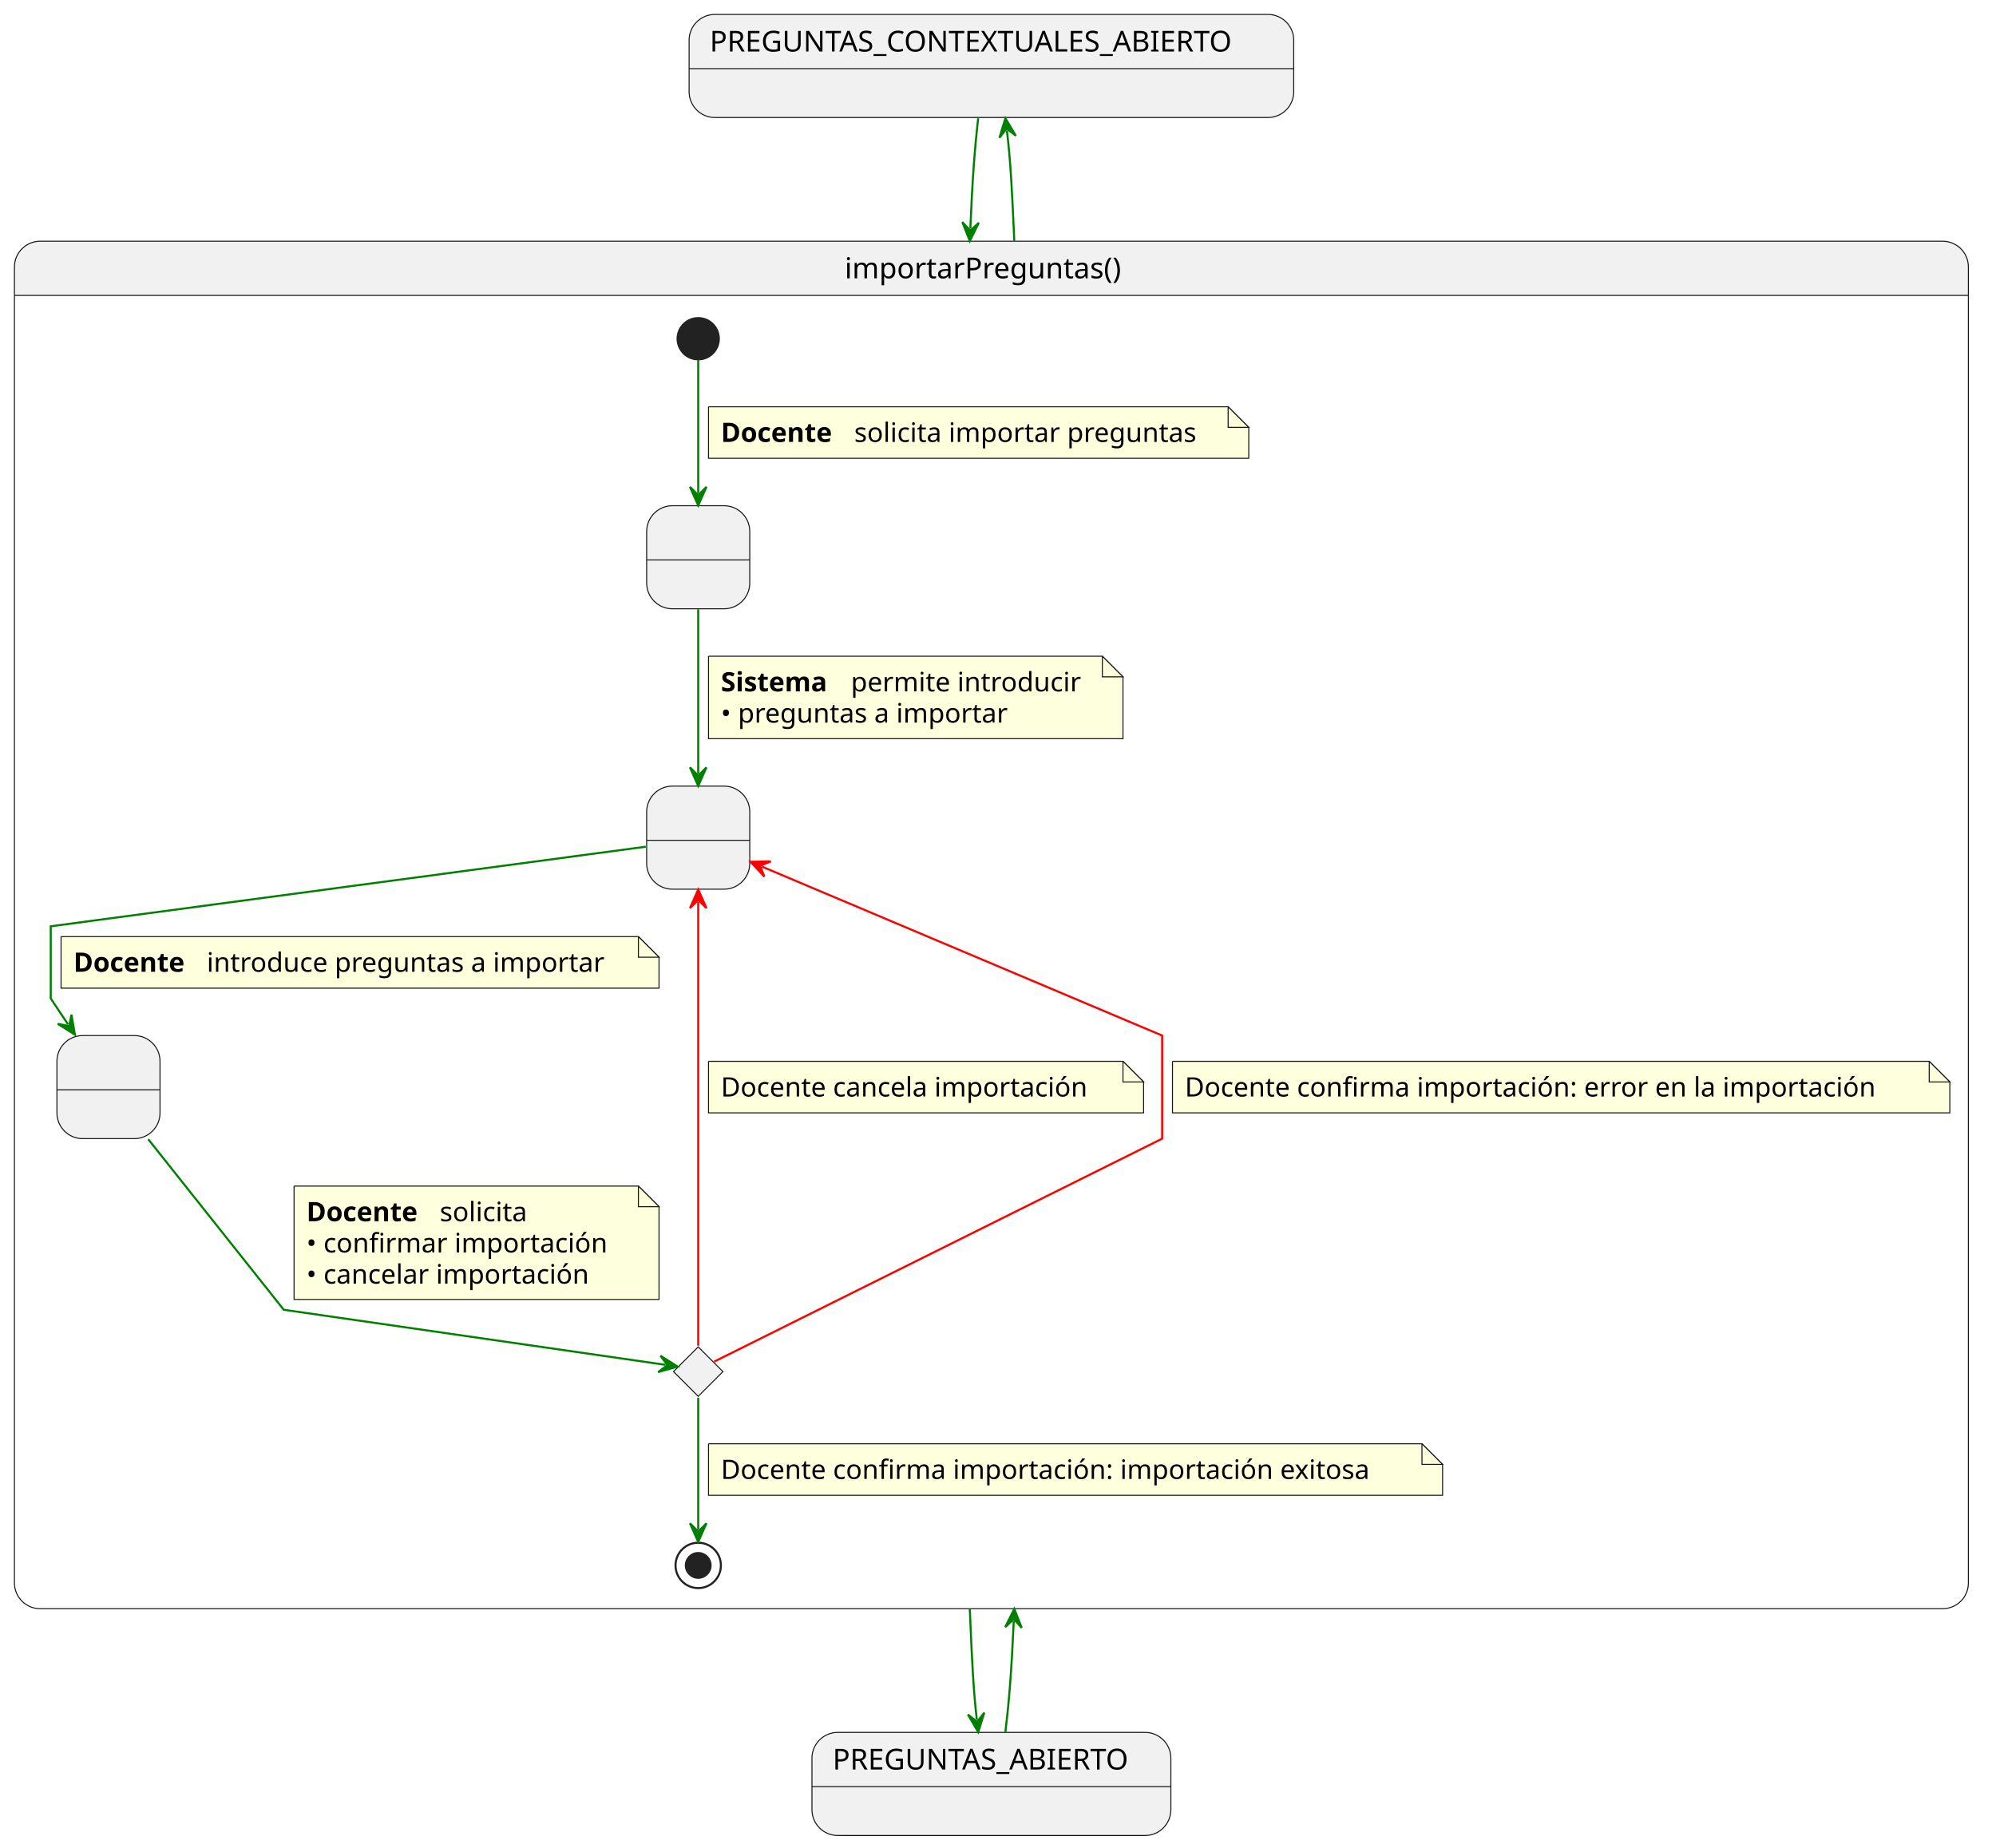
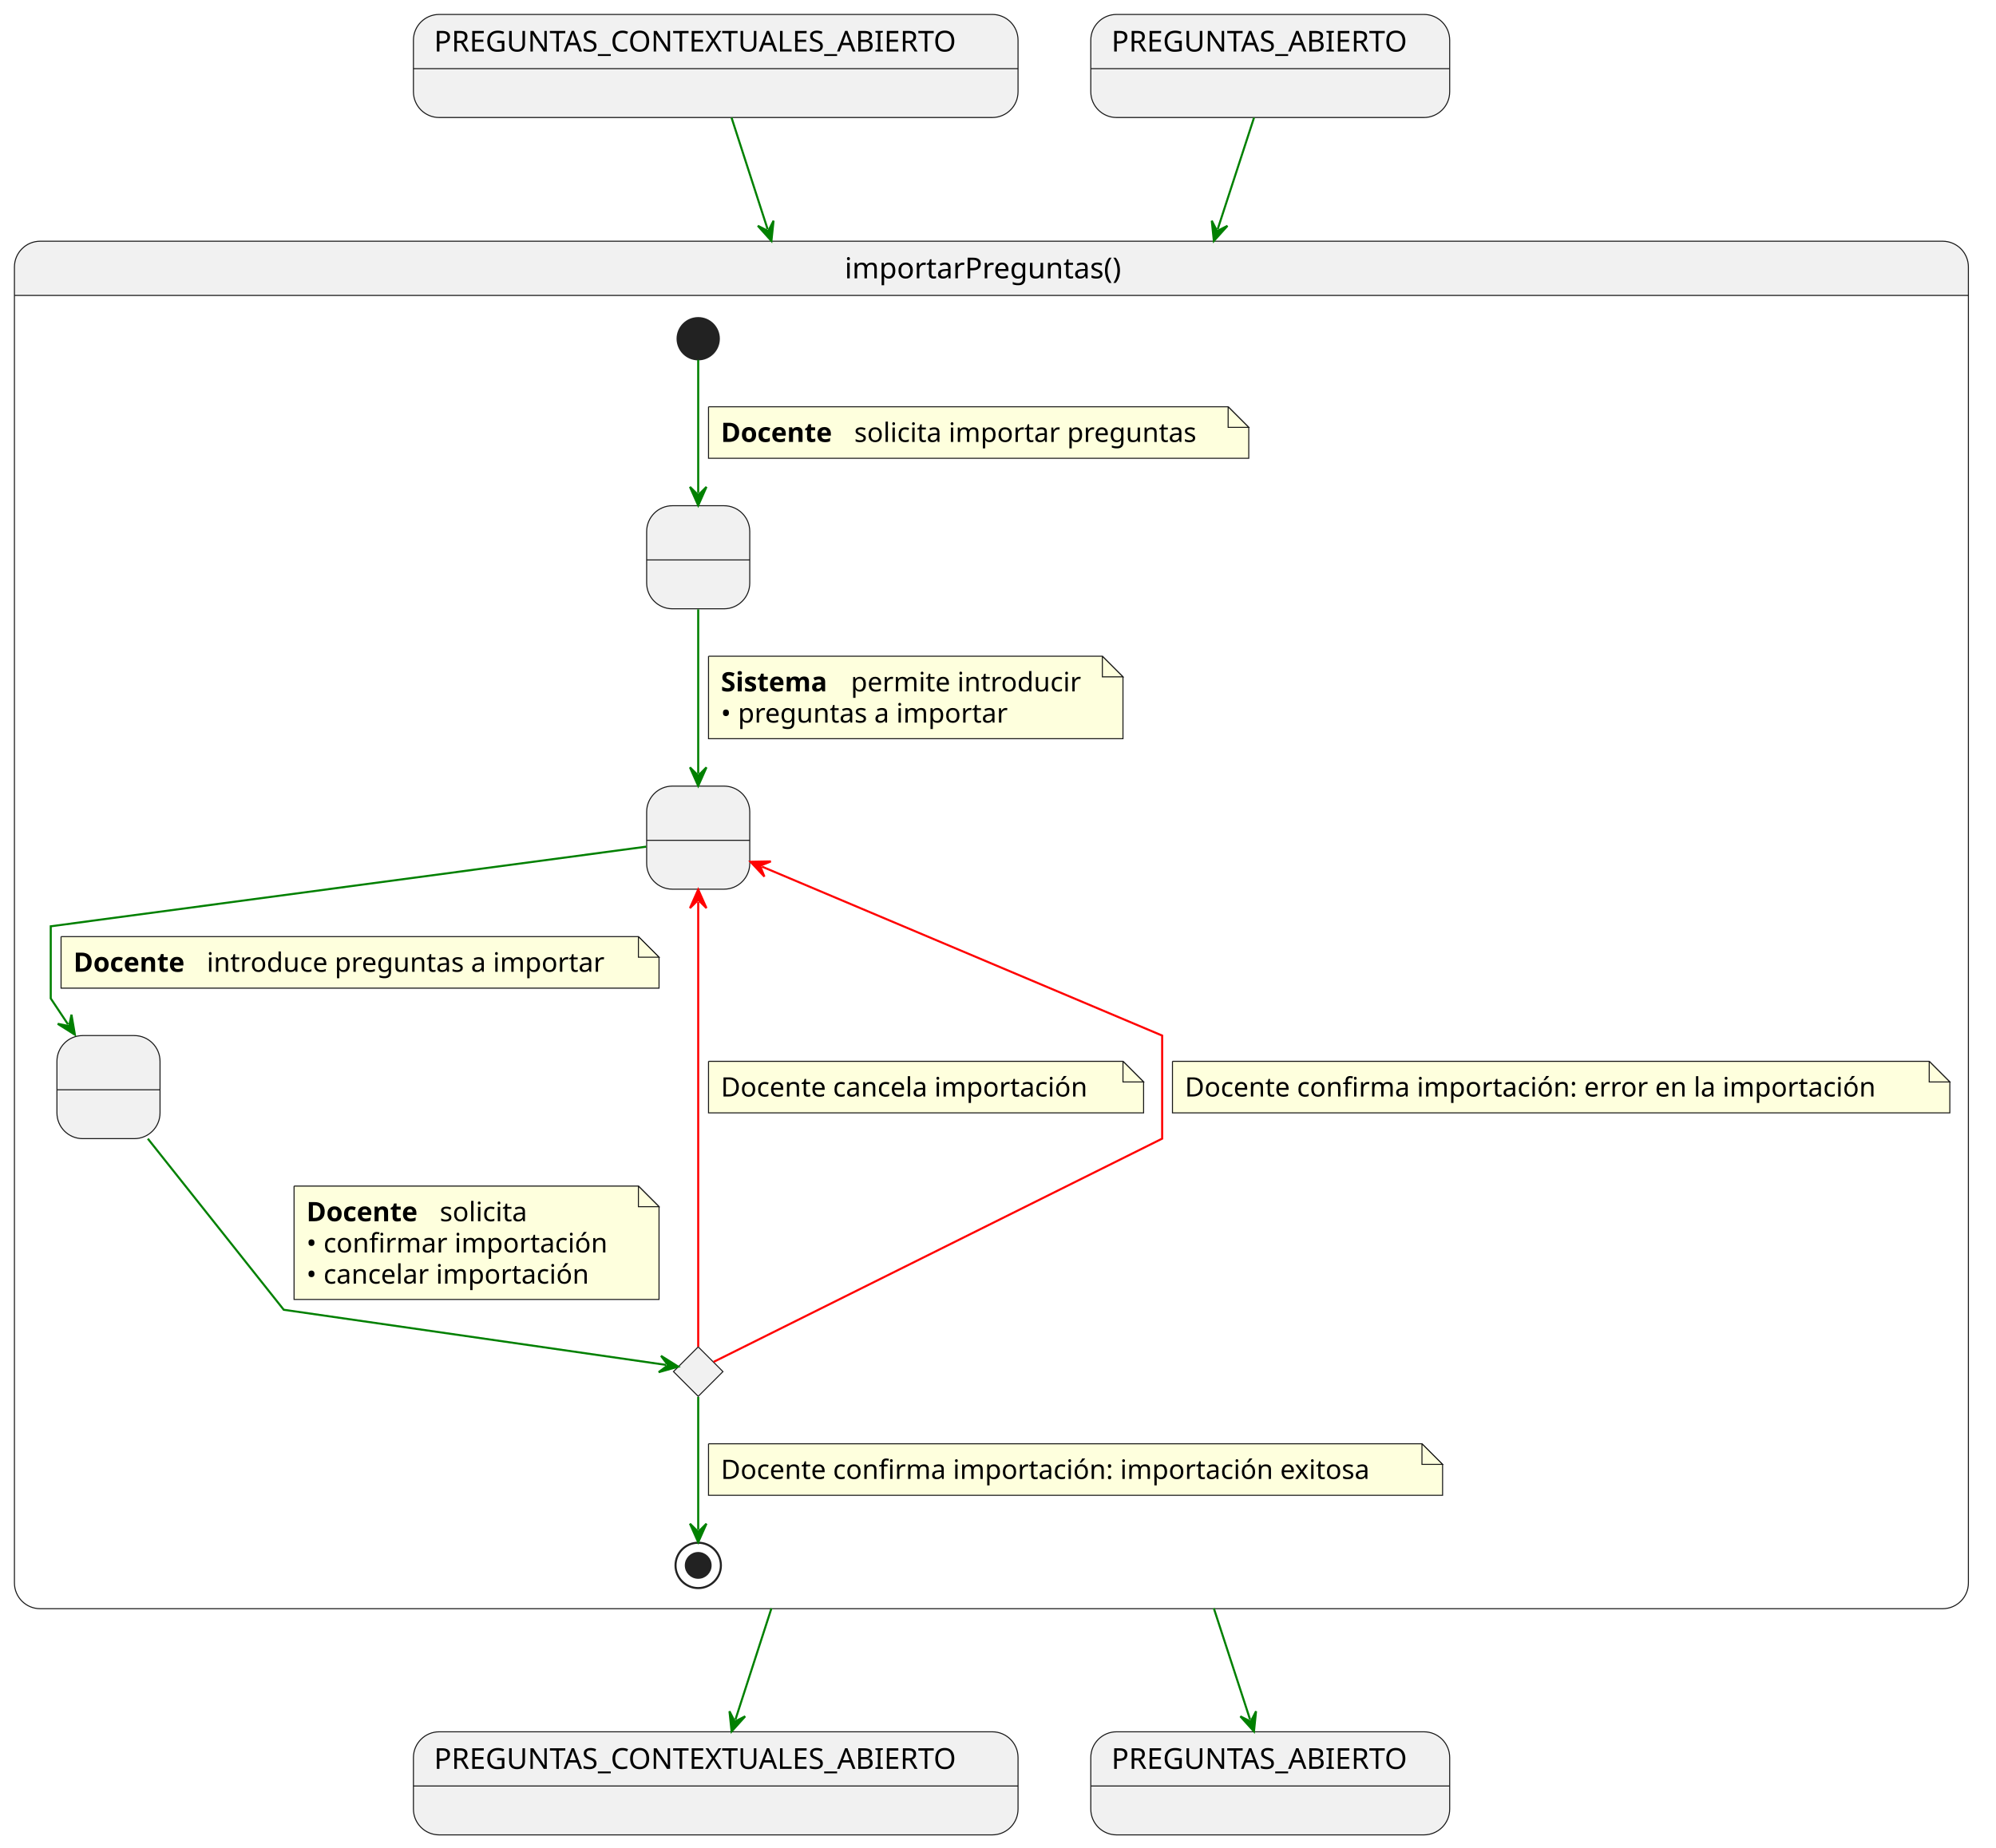
<svg xmlns="http://www.w3.org/2000/svg" contentStyleType="text/css" data-diagram-type="STATE" height="896px" preserveAspectRatio="none" style="width:968px;height:896px;background:#FFFFFF;" version="1.1" viewBox="0 0 968 896" width="968px" zoomAndPan="magnify">
  <defs />
  <g>
    <g id="PREGUNTAS_CONTEXTUALES_ABIERTO">
-       <rect fill="#F1F1F1" height="50" rx="12.5" ry="12.5" style="stroke:#181818;stroke-width:0.5;" width="293.219" x="334.2" y="7" />
-       <line style="stroke:#181818;stroke-width:0.5;" x1="334.2" x2="627.419" y1="33.297" y2="33.297" />
-       <text fill="#000000" font-family="sans-serif" font-size="14" lengthAdjust="spacing" textLength="273.219" x="344.2" y="24.995">PREGUNTAS_CONTEXTUALES_ABIERTO</text>
+       <rect fill="#F1F1F1" height="50" rx="12.5" ry="12.5" style="stroke:#181818;stroke-width:0.5;" width="293.219" x="200.5" y="7" />
+       <line style="stroke:#181818;stroke-width:0.5;" x1="200.5" x2="493.719" y1="33.297" y2="33.297" />
+       <text fill="#000000" font-family="sans-serif" font-size="14" lengthAdjust="spacing" textLength="273.219" x="210.5" y="24.995">PREGUNTAS_CONTEXTUALES_ABIERTO</text>
+     </g>
+     <g id="PREGUNTAS_CONTEXTUALES_ABIERTO2">
+       <rect fill="#F1F1F1" height="50" rx="12.5" ry="12.5" style="stroke:#181818;stroke-width:0.5;" width="293.219" x="200.5" y="840" />
+       <line style="stroke:#181818;stroke-width:0.5;" x1="200.5" x2="493.719" y1="866.297" y2="866.297" />
+       <text fill="#000000" font-family="sans-serif" font-size="14" lengthAdjust="spacing" textLength="273.219" x="210.5" y="857.995">PREGUNTAS_CONTEXTUALES_ABIERTO</text>
+     </g>
+     <g id="PREGUNTAS_ABIERTO2">
+       <rect fill="#F1F1F1" height="50" rx="12.5" ry="12.5" style="stroke:#181818;stroke-width:0.5;" width="174.055" x="529" y="840" />
+       <line style="stroke:#181818;stroke-width:0.5;" x1="529" x2="703.055" y1="866.297" y2="866.297" />
+       <text fill="#000000" font-family="sans-serif" font-size="14" lengthAdjust="spacing" textLength="154.055" x="539" y="857.995">PREGUNTAS_ABIERTO</text>
    </g>
    <path d="M19.5,117 L942.111,117 A12.5,12.5 0 0 1 954.611,129.5 L954.611,143.297 L7,143.297 L7,129.5 A12.5,12.5 0 0 1 19.5,117" fill="#F1F1F1" />
    <rect fill="none" height="663.297" rx="12.5" ry="12.5" style="stroke:#181818;stroke-width:0.5;" width="947.611" x="7" y="117" />
    <line style="stroke:#181818;stroke-width:0.5;" x1="7" x2="954.611" y1="143.297" y2="143.297" />
    <text fill="#000000" font-family="sans-serif" font-size="14" lengthAdjust="spacing" textLength="142.29" x="409.66" y="134.995">importarPreguntas()</text>
    <g id="importarPreguntas.RequiringImport">
      <rect fill="#F1F1F1" height="50" rx="12.5" ry="12.5" style="stroke:#181818;stroke-width:0.5;" width="50" x="313.611" y="245.297" />
      <line style="stroke:#181818;stroke-width:0.5;" x1="313.611" x2="363.611" y1="271.594" y2="271.594" />
      <text fill="#000000" font-family="sans-serif" font-size="14" lengthAdjust="spacing" textLength="4.45" x="336.385" y="263.292"> </text>
    </g>
    <g id="importarPreguntas.ProvidingPreguntas">
      <rect fill="#F1F1F1" height="50" rx="12.5" ry="12.5" style="stroke:#181818;stroke-width:0.5;" width="50" x="313.611" y="381.297" />
      <line style="stroke:#181818;stroke-width:0.5;" x1="313.611" x2="363.611" y1="407.594" y2="407.594" />
      <text fill="#000000" font-family="sans-serif" font-size="14" lengthAdjust="spacing" textLength="4.45" x="336.385" y="399.292"> </text>
    </g>
    <g id="importarPreguntas.ProvidingConfirmation">
      <rect fill="#F1F1F1" height="50" rx="12.5" ry="12.5" style="stroke:#181818;stroke-width:0.5;" width="50" x="27.61" y="502.297" />
      <line style="stroke:#181818;stroke-width:0.5;" x1="27.61" x2="77.611" y1="528.594" y2="528.594" />
      <text fill="#000000" font-family="sans-serif" font-size="14" lengthAdjust="spacing" textLength="4.45" x="50.385" y="520.292"> </text>
    </g>
-     <g class="entity" data-entity="c" data-uid="ent0007" id="entity_c">
+     <g class="entity" data-entity="c" data-uid="ent0009" id="entity_c">
      <polygon fill="#F1F1F1" points="338.611,653.297,350.611,665.297,338.611,677.297,326.611,665.297,338.611,653.297" style="stroke:#181818;stroke-width:0.5;" />
    </g>
    <ellipse cx="338.611" cy="164.297" fill="#222222" rx="10" ry="10" style="stroke:#222222;stroke-width:1;" />
    <ellipse cx="338.611" cy="759.297" fill="none" rx="11" ry="11" style="stroke:#222222;stroke-width:1;" />
    <ellipse cx="338.611" cy="759.297" fill="#222222" rx="6" ry="6" style="stroke:#222222;stroke-width:1;" />
-     <g class="link" data-entity-1=".start.importarPreguntas" data-entity-2="RequiringImport" data-source-line="12" data-uid="lnk3" id="link_.start.importarPreguntas_RequiringImport">
+     <g class="link" data-entity-1=".start.importarPreguntas" data-entity-2="RequiringImport" data-source-line="14" data-uid="lnk3" id="link_.start.importarPreguntas_RequiringImport">
      <path d="M338.611,174.527 C338.611,190.237 338.611,216.657 338.611,239.167" fill="none" id="*start*importarPreguntas-to-RequiringImport" style="stroke:#008000;stroke-width:1;" />
      <polygon fill="#008000" points="338.611,245.167,342.611,236.167,338.611,240.167,334.611,236.167,338.611,245.167" style="stroke:#008000;stroke-width:1;" />
      <path d="M343.611,197.297 L343.611,222.297 L605.611,222.297 L605.611,207.297 L595.611,197.297 L343.611,197.297" fill="#FEFFDD" style="stroke:#181818;stroke-width:0.5;" />
      <path d="M595.611,197.297 L595.611,207.297 L605.611,207.297 L595.611,197.297" fill="#FEFFDD" style="stroke:#181818;stroke-width:0.5;" />
      <text fill="#000000" font-family="sans-serif" font-size="13" font-weight="bold" lengthAdjust="spacing" textLength="60.531" x="349.611" y="214.364">Docente</text>
      <text fill="#000000" font-family="sans-serif" font-size="13" lengthAdjust="spacing" textLength="176.433" x="414.274" y="214.364">solicita importar preguntas</text>
    </g>
-     <g class="link" data-entity-1="RequiringImport" data-entity-2="ProvidingPreguntas" data-source-line="17" data-uid="lnk4" id="link_RequiringImport_ProvidingPreguntas">
+     <g class="link" data-entity-1="RequiringImport" data-entity-2="ProvidingPreguntas" data-source-line="19" data-uid="lnk4" id="link_RequiringImport_ProvidingPreguntas">
      <path d="M338.611,295.567 C338.611,319.847 338.611,350.987 338.611,375.207" fill="none" id="RequiringImport-to-ProvidingPreguntas" style="stroke:#008000;stroke-width:1;" />
      <polygon fill="#008000" points="338.611,381.207,342.611,372.207,338.611,376.207,334.611,372.207,338.611,381.207" style="stroke:#008000;stroke-width:1;" />
      <path d="M343.611,318.297 L343.611,358.297 L544.611,358.297 L544.611,328.297 L534.611,318.297 L343.611,318.297" fill="#FEFFDD" style="stroke:#181818;stroke-width:0.5;" />
      <path d="M534.611,318.297 L534.611,328.297 L544.611,328.297 L534.611,318.297" fill="#FEFFDD" style="stroke:#181818;stroke-width:0.5;" />
      <text fill="#000000" font-family="sans-serif" font-size="13" font-weight="bold" lengthAdjust="spacing" textLength="58.906" x="349.611" y="335.364">Sistema</text>
      <text fill="#000000" font-family="sans-serif" font-size="13" lengthAdjust="spacing" textLength="117.939" x="412.649" y="335.364">permite introducir</text>
      <text fill="#000000" font-family="sans-serif" font-size="13" lengthAdjust="spacing" textLength="150.427" x="349.611" y="350.497">• preguntas a importar</text>
    </g>
-     <g class="link" data-entity-1="ProvidingPreguntas" data-entity-2="ProvidingConfirmation" data-source-line="23" data-uid="lnk5" id="link_ProvidingPreguntas_ProvidingConfirmation">
-       <path d="M313.18,410.697 C238.43,420.697 24.61,449.297 24.61,449.297 C24.61,449.297 24.61,484.297 24.61,484.297 C24.61,484.297 26.832,487.635 32.992,496.875" fill="none" id="ProvidingPreguntas-to-ProvidingConfirmation" style="stroke:#008000;stroke-width:1;" />
+     <g class="link" data-entity-1="ProvidingPreguntas" data-entity-2="ProvidingConfirmation" data-source-line="25" data-uid="lnk5" id="link_ProvidingPreguntas_ProvidingConfirmation">
+       <path d="M313.44,410.667 C238.93,420.627 24.61,449.297 24.61,449.297 C24.61,449.297 24.61,484.297 24.61,484.297 C24.61,484.297 26.832,487.635 32.992,496.875" fill="none" id="ProvidingPreguntas-to-ProvidingConfirmation" style="stroke:#008000;stroke-width:1;" />
      <polygon fill="#008000" points="36.321,501.867,34.656,492.16,33.547,497.707,28,496.597,36.321,501.867" style="stroke:#008000;stroke-width:1;" />
      <path d="M29.61,454.297 L29.61,479.297 L319.611,479.297 L319.611,464.297 L309.611,454.297 L29.61,454.297" fill="#FEFFDD" style="stroke:#181818;stroke-width:0.5;" />
      <path d="M309.611,454.297 L309.611,464.297 L319.611,464.297 L309.611,454.297" fill="#FEFFDD" style="stroke:#181818;stroke-width:0.5;" />
      <text fill="#000000" font-family="sans-serif" font-size="13" font-weight="bold" lengthAdjust="spacing" textLength="60.531" x="35.611" y="471.364">Docente</text>
      <text fill="#000000" font-family="sans-serif" font-size="13" lengthAdjust="spacing" textLength="204.642" x="100.274" y="471.364">introduce preguntas a importar</text>
    </g>
-     <g class="link" data-entity-1="ProvidingConfirmation" data-entity-2="c" data-source-line="28" data-uid="lnk6" id="link_ProvidingConfirmation_c">
-       <path d="M71.9,552.577 C96.981,584.147 137.611,635.297 137.611,635.297 C137.611,635.297 282.142,656.15 322.702,662" fill="none" id="ProvidingConfirmation-to-c" style="stroke:#008000;stroke-width:1;" />
-       <polygon fill="#008000" points="328.64,662.857,320.304,657.613,323.692,662.143,319.162,665.531,328.64,662.857" style="stroke:#008000;stroke-width:1;" />
+     <g class="link" data-entity-1="ProvidingConfirmation" data-entity-2="c" data-source-line="30" data-uid="lnk6" id="link_ProvidingConfirmation_c">
+       <path d="M71.691,552.307 C96.751,583.857 137.611,635.297 137.611,635.297 C137.611,635.297 282.822,656.251 322.982,662.041" fill="none" id="ProvidingConfirmation-to-c" style="stroke:#008000;stroke-width:1;" />
+       <polygon fill="#008000" points="328.921,662.897,320.583,657.654,323.972,662.183,319.442,665.572,328.921,662.897" style="stroke:#008000;stroke-width:1;" />
      <path d="M142.611,575.297 L142.611,630.297 L319.611,630.297 L319.611,585.297 L309.611,575.297 L142.611,575.297" fill="#FEFFDD" style="stroke:#181818;stroke-width:0.5;" />
      <path d="M309.611,575.297 L309.611,585.297 L319.611,585.297 L309.611,575.297" fill="#FEFFDD" style="stroke:#181818;stroke-width:0.5;" />
      <text fill="#000000" font-family="sans-serif" font-size="13" font-weight="bold" lengthAdjust="spacing" textLength="60.531" x="148.611" y="592.364">Docente</text>
      <text fill="#000000" font-family="sans-serif" font-size="13" lengthAdjust="spacing" textLength="45.773" x="213.274" y="592.364">solicita</text>
      <text fill="#000000" font-family="sans-serif" font-size="13" lengthAdjust="spacing" textLength="156.622" x="148.611" y="607.497">• confirmar importación</text>
      <text fill="#000000" font-family="sans-serif" font-size="13" lengthAdjust="spacing" textLength="149.195" x="148.611" y="622.629">• cancelar importación</text>
    </g>
-     <g class="link" data-entity-1="c" data-entity-2="ProvidingPreguntas" data-source-line="35" data-uid="lnk7" id="link_c_ProvidingPreguntas">
-       <path d="M338.611,652.707 C338.611,613.497 338.611,491.327 338.611,437.477" fill="none" id="c-to-ProvidingPreguntas" style="stroke:#FF0000;stroke-width:1;" />
+     <g class="link" data-entity-1="c" data-entity-2="ProvidingPreguntas" data-source-line="37" data-uid="lnk7" id="link_c_ProvidingPreguntas">
+       <path d="M338.611,653.247 C338.611,614.687 338.611,491.577 338.611,437.477" fill="none" id="c-to-ProvidingPreguntas" style="stroke:#FF0000;stroke-width:1;" />
      <polygon fill="#FF0000" points="338.611,431.477,334.611,440.477,338.611,436.477,342.611,440.477,338.611,431.477" style="stroke:#FF0000;stroke-width:1;" />
      <path d="M343.611,514.797 L343.611,539.797 L554.611,539.797 L554.611,524.797 L544.611,514.797 L343.611,514.797" fill="#FEFFDD" style="stroke:#181818;stroke-width:0.5;" />
      <path d="M544.611,514.797 L544.611,524.797 L554.611,524.797 L544.611,514.797" fill="#FEFFDD" style="stroke:#181818;stroke-width:0.5;" />
      <text fill="#000000" font-family="sans-serif" font-size="13" lengthAdjust="spacing" textLength="190.626" x="349.611" y="531.864">Docente cancela importación</text>
    </g>
-     <g class="link" data-entity-1="c" data-entity-2="ProvidingPreguntas" data-source-line="40" data-uid="lnk8" id="link_c_ProvidingPreguntas">
-       <path d="M346.361,660.437 C385.921,640.747 563.611,552.297 563.611,552.297 C563.611,552.297 563.611,502.297 563.611,502.297 C563.611,502.297 428.358,445.191 369.508,420.341" fill="none" id="c-to-ProvidingPreguntas-1" style="stroke:#FF0000;stroke-width:1;" />
+     <g class="link" data-entity-1="c" data-entity-2="ProvidingPreguntas" data-source-line="42" data-uid="lnk8" id="link_c_ProvidingPreguntas">
+       <path d="M346.101,660.567 C385.14,641.137 563.611,552.297 563.611,552.297 C563.611,552.297 563.611,502.297 563.611,502.297 C563.611,502.297 428.358,445.191 369.508,420.341" fill="none" id="c-to-ProvidingPreguntas-1" style="stroke:#FF0000;stroke-width:1;" />
      <polygon fill="#FF0000" points="363.981,418.007,370.716,425.193,368.587,419.952,373.828,417.823,363.981,418.007" style="stroke:#FF0000;stroke-width:1;" />
      <path d="M568.611,514.797 L568.611,539.797 L945.611,539.797 L945.611,524.797 L935.611,514.797 L568.611,514.797" fill="#FEFFDD" style="stroke:#181818;stroke-width:0.5;" />
      <path d="M935.611,514.797 L935.611,524.797 L945.611,524.797 L935.611,514.797" fill="#FEFFDD" style="stroke:#181818;stroke-width:0.5;" />
      <text fill="#000000" font-family="sans-serif" font-size="13" lengthAdjust="spacing" textLength="356.605" x="574.611" y="531.864">Docente confirma importación: error en la importación</text>
    </g>
-     <g class="link" data-entity-1="c" data-entity-2=".end.importarPreguntas" data-source-line="45" data-uid="lnk10" id="link_c_.end.importarPreguntas">
-       <path d="M338.611,677.947 C338.611,696.037 338.611,724.567 338.611,741.877" fill="none" id="c-to-*end*importarPreguntas" style="stroke:#008000;stroke-width:1;" />
-       <polygon fill="#008000" points="338.611,747.877,342.611,738.877,338.611,742.877,334.611,738.877,338.611,747.877" style="stroke:#008000;stroke-width:1;" />
+     <g class="link" data-entity-1="c" data-entity-2=".end.importarPreguntas" data-source-line="47" data-uid="lnk10" id="link_c_.end.importarPreguntas">
+       <path d="M338.611,677.577 C338.611,695.617 338.611,724.697 338.611,742.057" fill="none" id="c-to-*end*importarPreguntas" style="stroke:#008000;stroke-width:1;" />
+       <polygon fill="#008000" points="338.611,748.057,342.611,739.057,338.611,743.057,334.611,739.057,338.611,748.057" style="stroke:#008000;stroke-width:1;" />
      <path d="M343.611,700.297 L343.611,725.297 L699.611,725.297 L699.611,710.297 L689.611,700.297 L343.611,700.297" fill="#FEFFDD" style="stroke:#181818;stroke-width:0.5;" />
      <path d="M689.611,700.297 L689.611,710.297 L699.611,710.297 L689.611,700.297" fill="#FEFFDD" style="stroke:#181818;stroke-width:0.5;" />
      <text fill="#000000" font-family="sans-serif" font-size="13" lengthAdjust="spacing" textLength="335.632" x="349.611" y="717.364">Docente confirma importación: importación exitosa</text>
    </g>
    <g id="PREGUNTAS_ABIERTO">
-       <rect fill="#F1F1F1" height="50" rx="12.5" ry="12.5" style="stroke:#181818;stroke-width:0.5;" width="174.055" x="393.78" y="840.3" />
-       <line style="stroke:#181818;stroke-width:0.5;" x1="393.78" x2="567.835" y1="866.597" y2="866.597" />
-       <text fill="#000000" font-family="sans-serif" font-size="14" lengthAdjust="spacing" textLength="154.055" x="403.78" y="858.295">PREGUNTAS_ABIERTO</text>
+       <rect fill="#F1F1F1" height="50" rx="12.5" ry="12.5" style="stroke:#181818;stroke-width:0.5;" width="174.055" x="529" y="7" />
+       <line style="stroke:#181818;stroke-width:0.5;" x1="529" x2="703.055" y1="33.297" y2="33.297" />
+       <text fill="#000000" font-family="sans-serif" font-size="14" lengthAdjust="spacing" textLength="154.055" x="539" y="24.995">PREGUNTAS_ABIERTO</text>
    </g>
-     <g class="link" data-entity-1="PREGUNTAS_ABIERTO" data-entity-2="importarPreguntas" data-source-line="52" data-uid="lnk12" id="link_PREGUNTAS_ABIERTO_importarPreguntas">
-       <path d="M487.57,840.12 C489.38,825.34 490.553,810.634 491.633,786.384" fill="none" id="PREGUNTAS_ABIERTO-to-importarPreguntas" style="stroke:#008000;stroke-width:1;" />
-       <polygon fill="#008000" points="491.9,780.39,487.503,789.203,491.678,785.385,495.496,789.559,491.9,780.39" style="stroke:#008000;stroke-width:1;" />
+     <g class="link" data-entity-1="PREGUNTAS_ABIERTO" data-entity-2="importarPreguntas" data-source-line="54" data-uid="lnk12" id="link_PREGUNTAS_ABIERTO_importarPreguntas">
+       <path d="M608.16,57.08 C603.35,71.85 598.459,86.875 590.549,111.155" fill="none" id="PREGUNTAS_ABIERTO-to-importarPreguntas" style="stroke:#008000;stroke-width:1;" />
+       <polygon fill="#008000" points="588.69,116.86,595.281,109.542,590.239,112.106,587.675,107.064,588.69,116.86" style="stroke:#008000;stroke-width:1;" />
    </g>
-     <g class="link" data-entity-1="importarPreguntas" data-entity-2="PREGUNTAS_ABIERTO" data-source-line="53" data-uid="lnk13" id="link_importarPreguntas_PREGUNTAS_ABIERTO">
-       <path d="M470.32,780.39 C471.34,804.64 472.02,819.38 473.73,834.16" fill="none" id="importarPreguntas-to-PREGUNTAS_ABIERTO" style="stroke:#008000;stroke-width:1;" />
-       <polygon fill="#008000" points="474.42,840.12,477.359,830.72,473.845,835.153,469.412,831.639,474.42,840.12" style="stroke:#008000;stroke-width:1;" />
+     <g class="link" data-entity-1="importarPreguntas" data-entity-2="PREGUNTAS_ABIERTO2" data-source-line="55" data-uid="lnk13" id="link_importarPreguntas_PREGUNTAS_ABIERTO2">
+       <path d="M588.68,780.12 C596.57,804.36 601.462,819.355 606.272,834.125" fill="none" id="importarPreguntas-to-PREGUNTAS_ABIERTO2" style="stroke:#008000;stroke-width:1;" />
+       <polygon fill="#008000" points="608.13,839.83,609.146,830.034,606.582,835.076,601.54,832.511,608.13,839.83" style="stroke:#008000;stroke-width:1;" />
    </g>
-     <g class="link" data-entity-1="PREGUNTAS_CONTEXTUALES_ABIERTO" data-entity-2="importarPreguntas" data-source-line="56" data-uid="lnk14" id="link_PREGUNTAS_CONTEXTUALES_ABIERTO_importarPreguntas">
-       <path d="M474.39,57.39 C472.7,72.15 471.591,86.765 470.581,110.885" fill="none" id="PREGUNTAS_CONTEXTUALES_ABIERTO-to-importarPreguntas" style="stroke:#008000;stroke-width:1;" />
-       <polygon fill="#008000" points="470.33,116.88,474.703,108.055,470.539,111.884,466.71,107.721,470.33,116.88" style="stroke:#008000;stroke-width:1;" />
+     <g class="link" data-entity-1="PREGUNTAS_CONTEXTUALES_ABIERTO" data-entity-2="importarPreguntas" data-source-line="58" data-uid="lnk14" id="link_PREGUNTAS_CONTEXTUALES_ABIERTO_importarPreguntas">
+       <path d="M354.78,57.08 C359.56,71.85 364.414,86.871 372.264,111.151" fill="none" id="PREGUNTAS_CONTEXTUALES_ABIERTO-to-importarPreguntas" style="stroke:#008000;stroke-width:1;" />
+       <polygon fill="#008000" points="374.11,116.86,375.147,107.066,372.572,112.103,367.535,109.527,374.11,116.86" style="stroke:#008000;stroke-width:1;" />
    </g>
-     <g class="link" data-entity-1="importarPreguntas" data-entity-2="PREGUNTAS_CONTEXTUALES_ABIERTO" data-source-line="57" data-uid="lnk15" id="link_importarPreguntas_PREGUNTAS_CONTEXTUALES_ABIERTO">
-       <path d="M491.9,116.88 C490.83,92.76 490.116,78.106 488.316,63.346" fill="none" id="importarPreguntas-to-PREGUNTAS_CONTEXTUALES_ABIERTO" style="stroke:#008000;stroke-width:1;" />
-       <polygon fill="#008000" points="487.59,57.39,484.709,66.808,488.195,62.353,492.65,65.84,487.59,57.39" style="stroke:#008000;stroke-width:1;" />
+     <g class="link" data-entity-1="importarPreguntas" data-entity-2="PREGUNTAS_CONTEXTUALES_ABIERTO2" data-source-line="59" data-uid="lnk15" id="link_importarPreguntas_PREGUNTAS_CONTEXTUALES_ABIERTO2">
+       <path d="M374.12,780.12 C366.28,804.36 361.437,819.351 356.657,834.121" fill="none" id="importarPreguntas-to-PREGUNTAS_CONTEXTUALES_ABIERTO2" style="stroke:#008000;stroke-width:1;" />
+       <polygon fill="#008000" points="354.81,839.83,361.387,832.499,356.349,835.073,353.776,830.036,354.81,839.83" style="stroke:#008000;stroke-width:1;" />
    </g>
  </g>
</svg>
